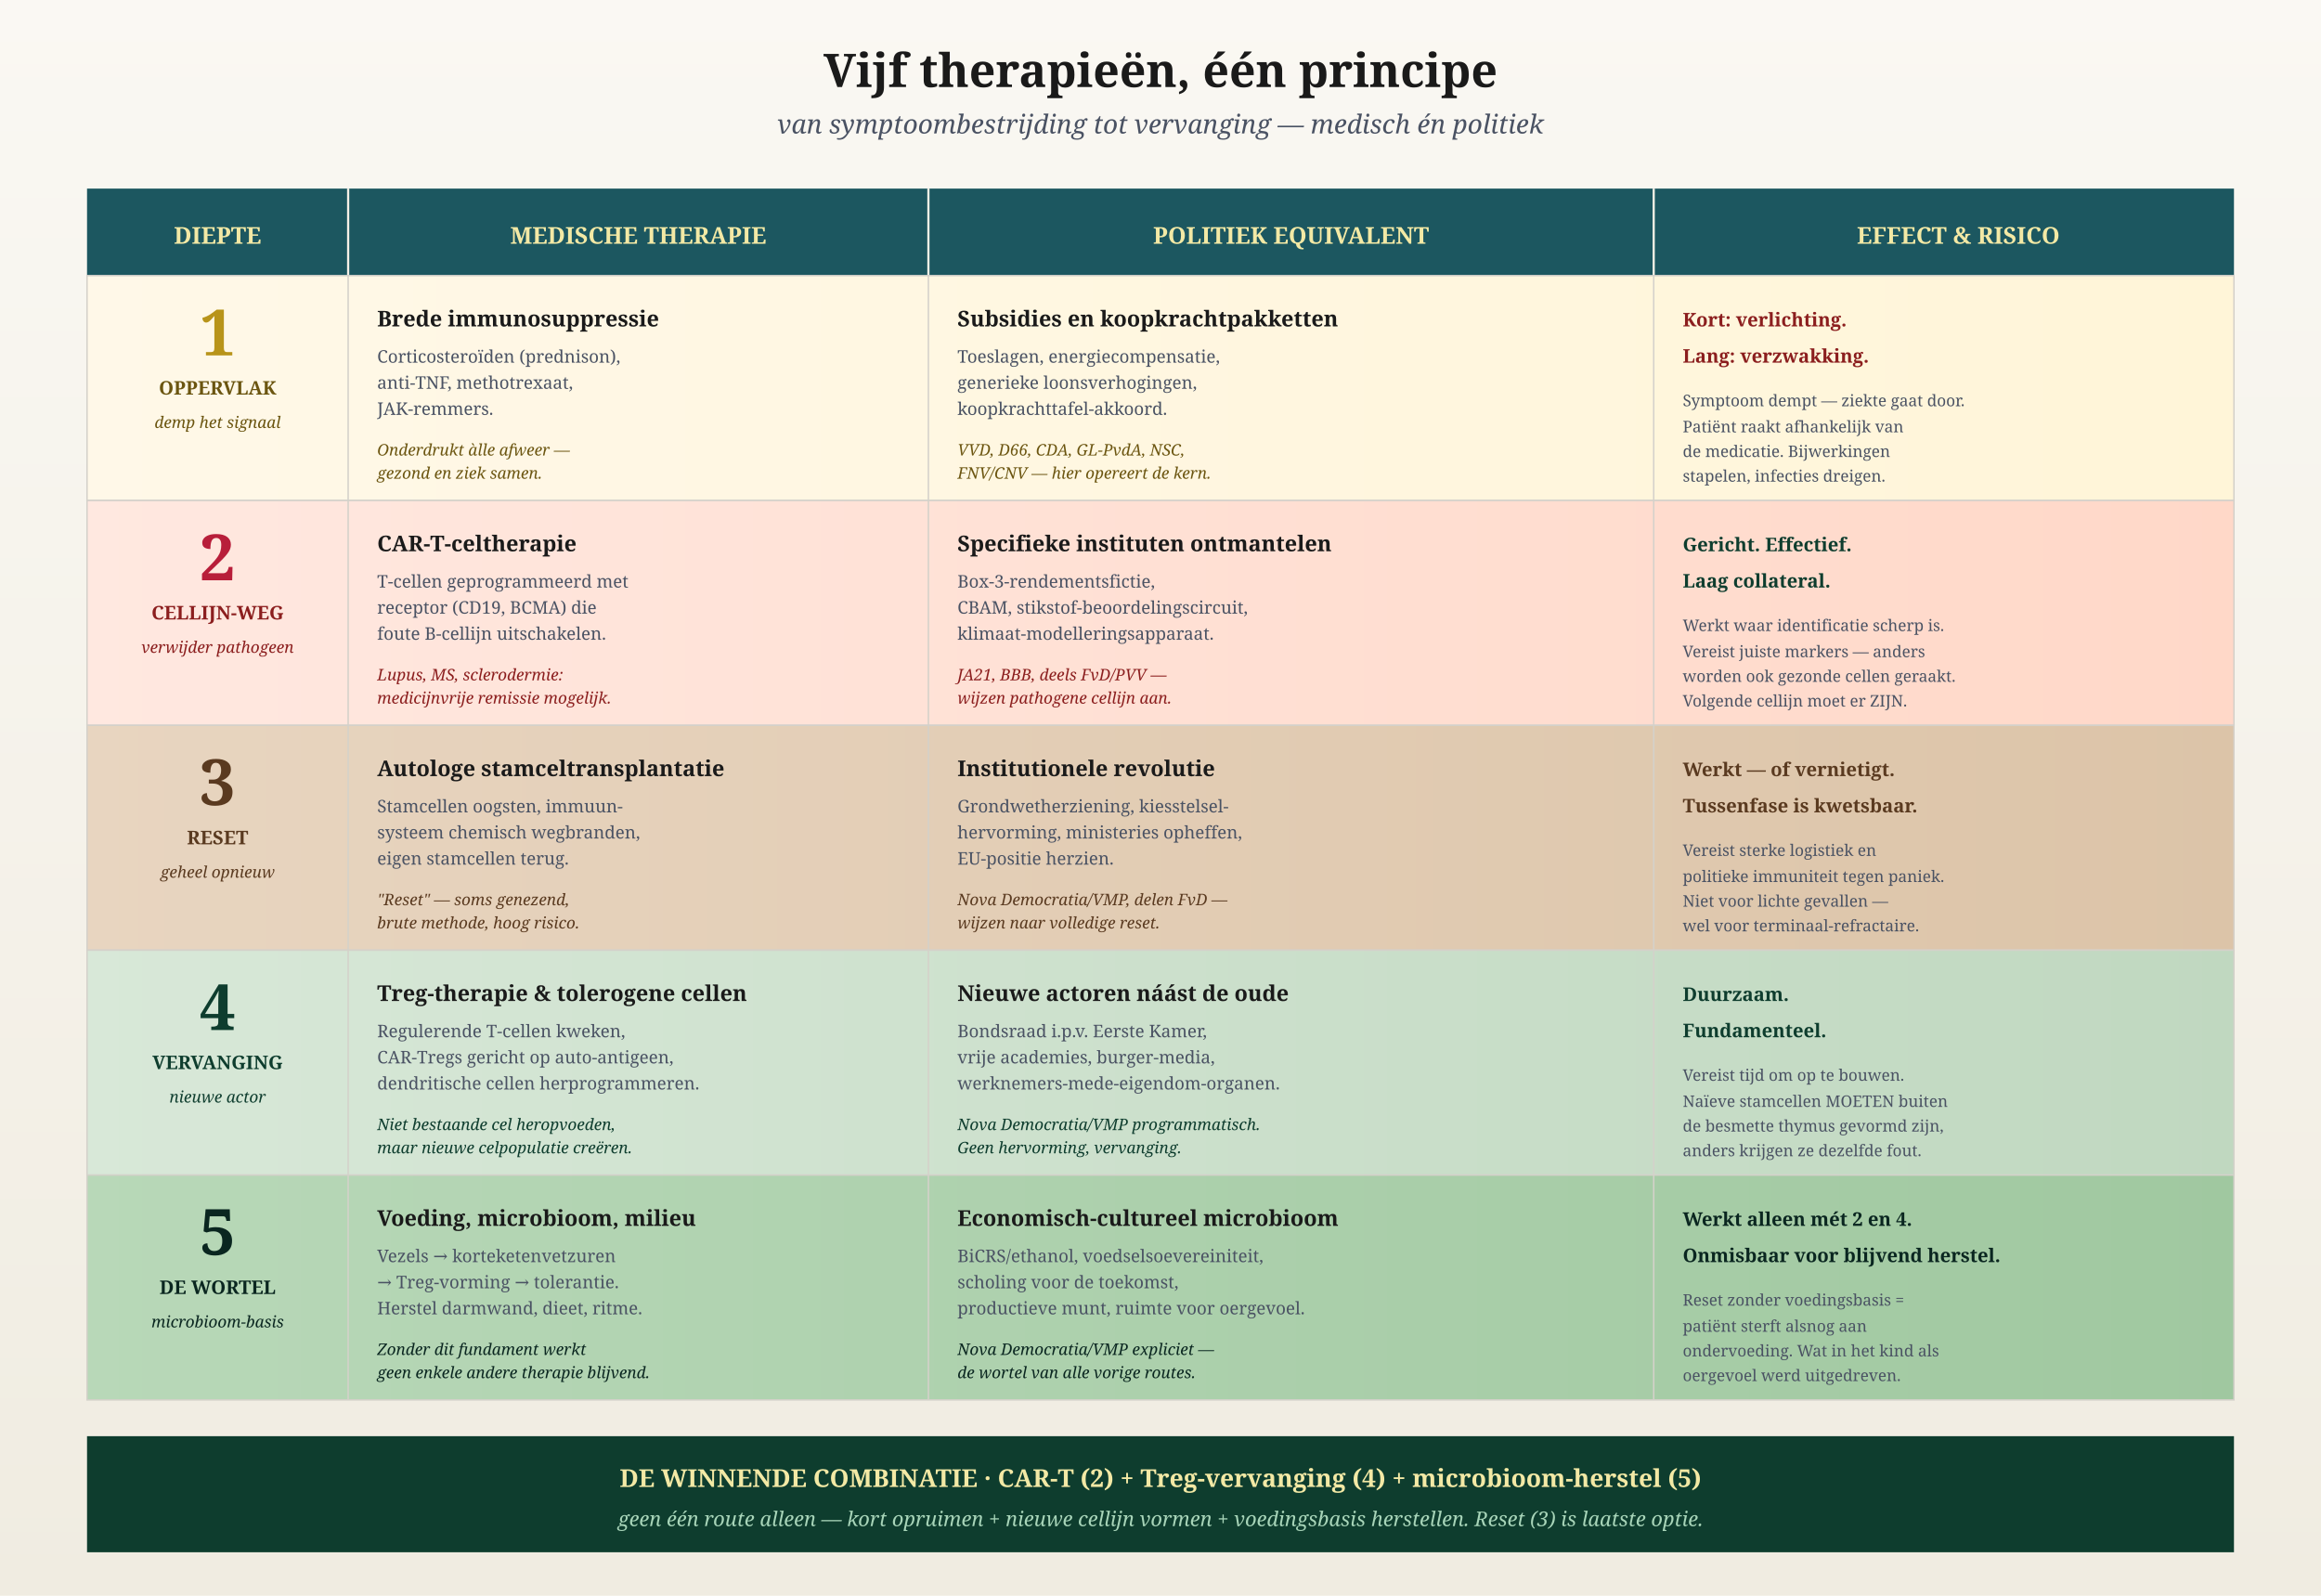
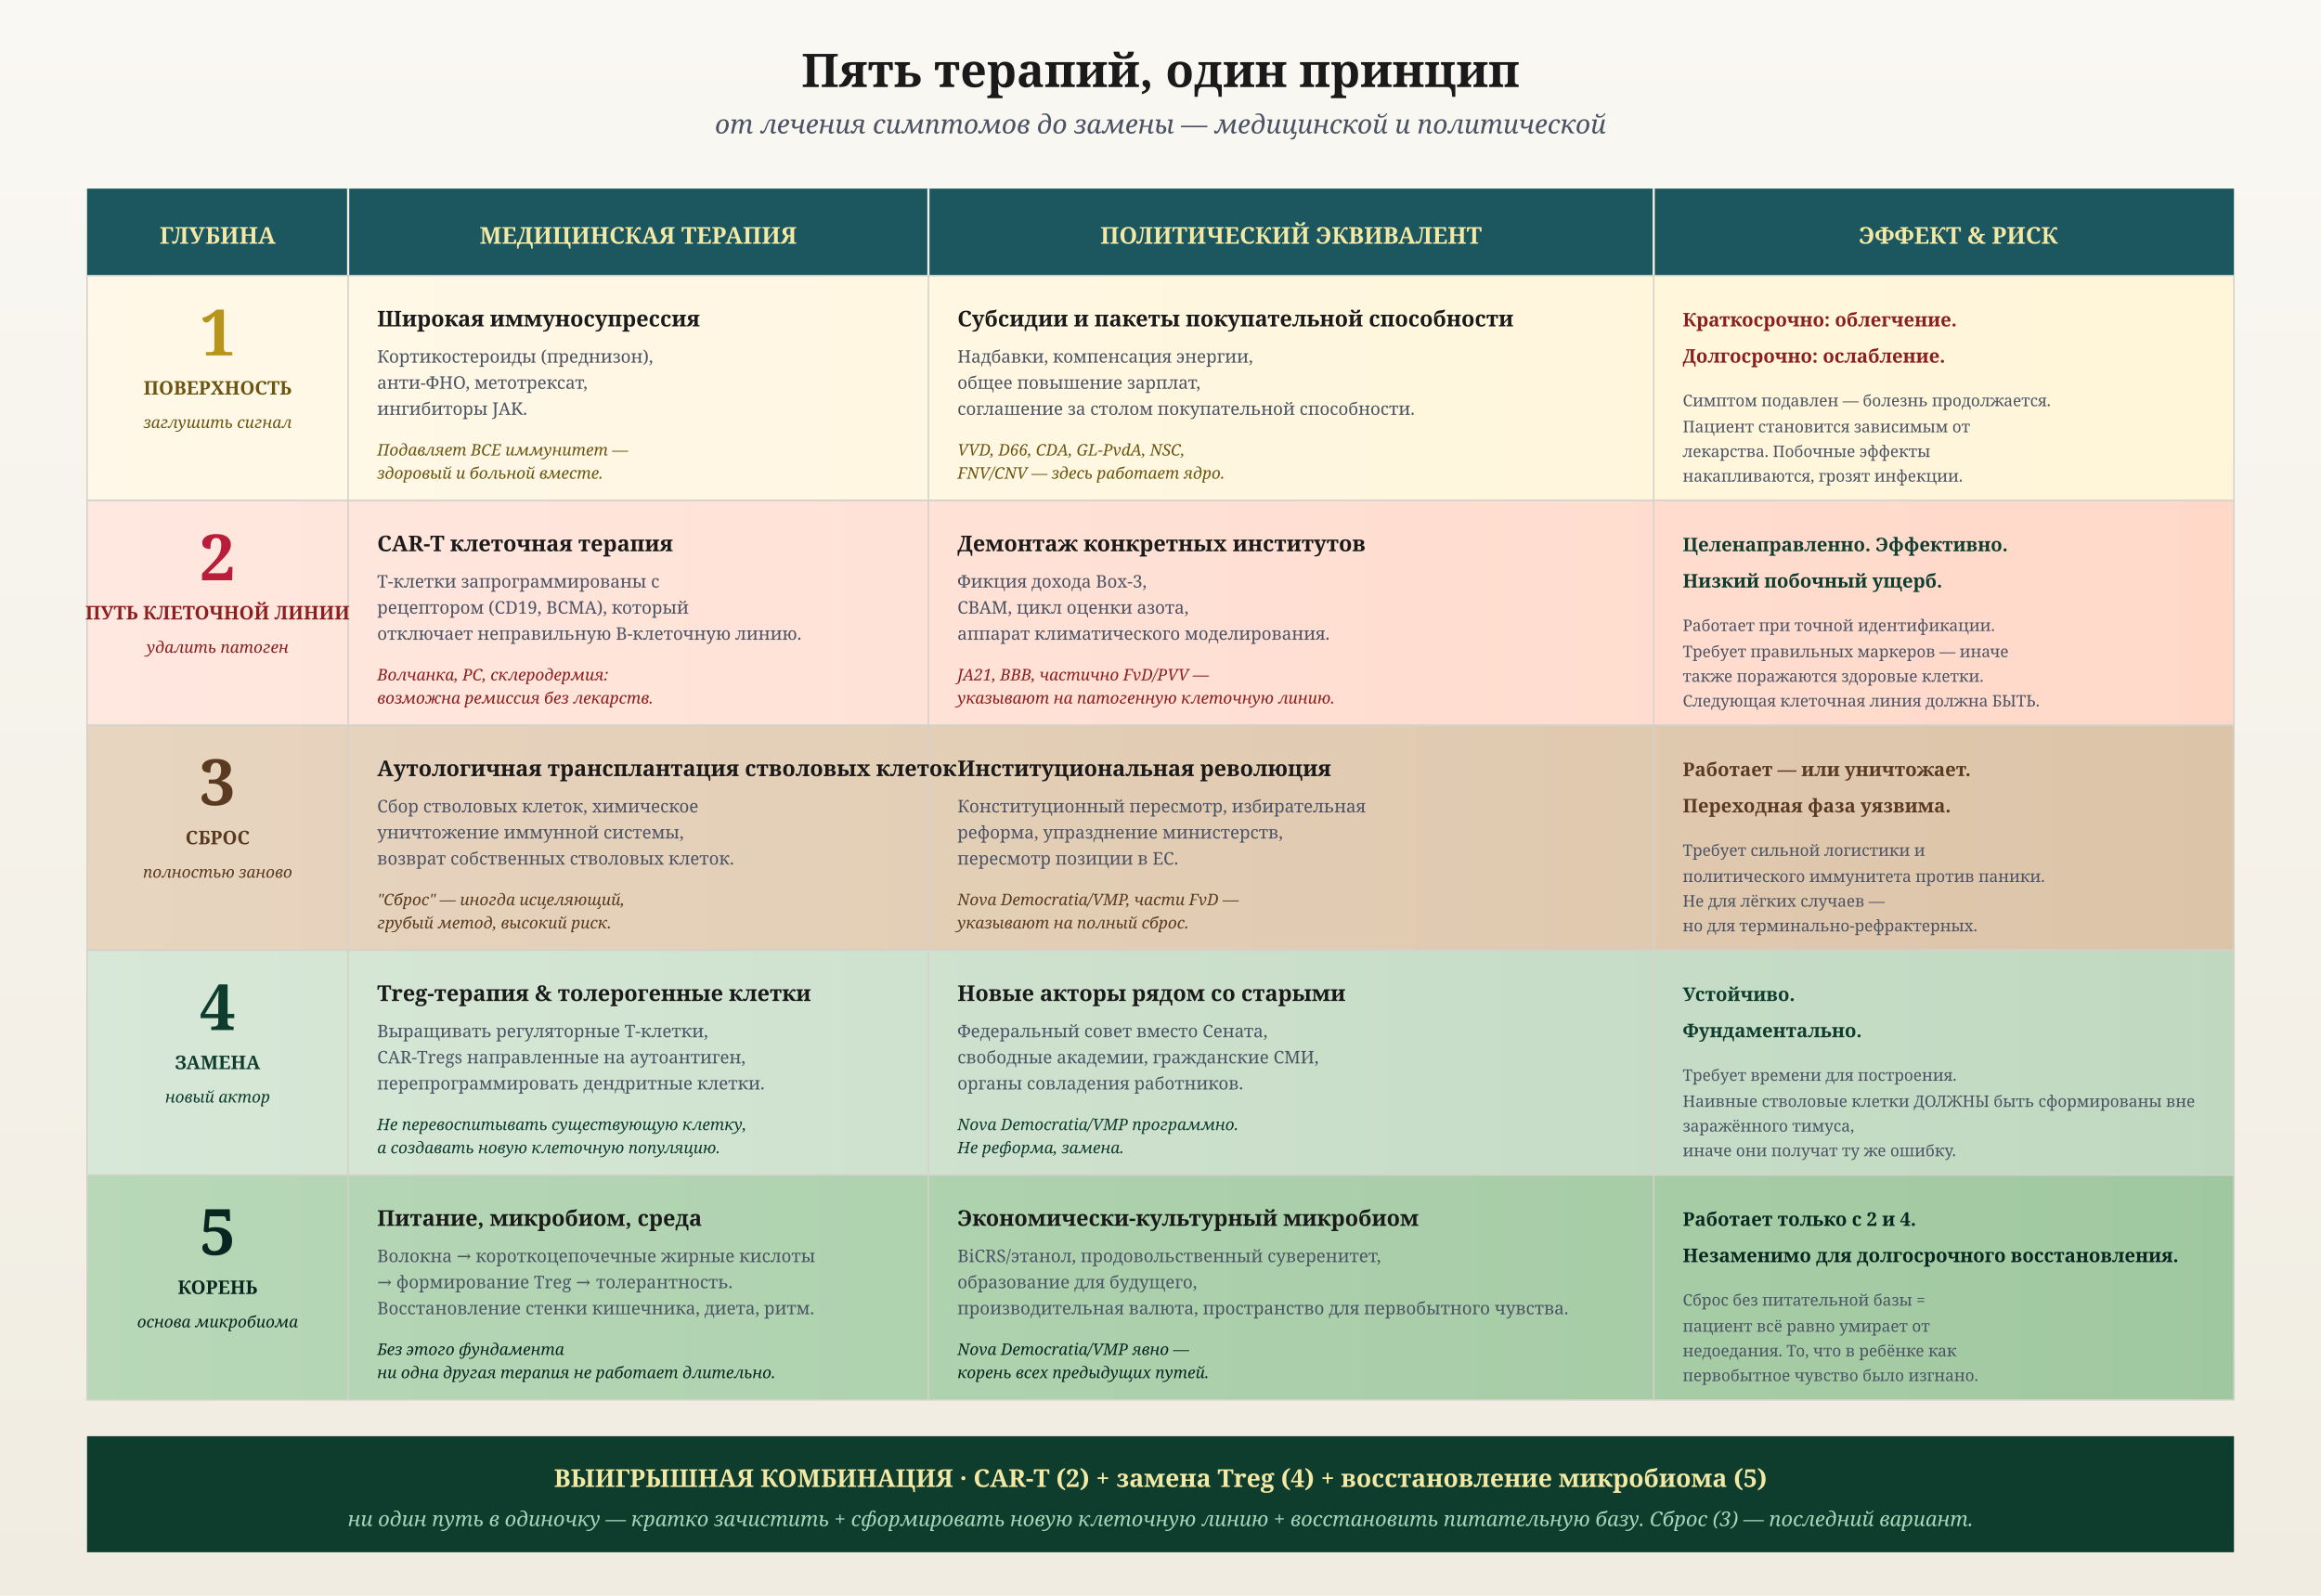
<svg xmlns="http://www.w3.org/2000/svg" viewBox="0 0 1600 1100" preserveAspectRatio="xMidYMid meet">
  <defs>
    <linearGradient id="bg2" x1="0" y1="0" x2="0" y2="1">
      <stop offset="0%" stop-color="#faf8f3" />
      <stop offset="100%" stop-color="#f0ece1" />
    </linearGradient>
    <linearGradient id="row1" x1="0" y1="0" x2="1" y2="0">
      <stop offset="0%" stop-color="#fff8e8" />
      <stop offset="100%" stop-color="#fff5d8" />
    </linearGradient>
    <linearGradient id="row2" x1="0" y1="0" x2="1" y2="0">
      <stop offset="0%" stop-color="#ffe8e0" />
      <stop offset="100%" stop-color="#ffd8c8" />
    </linearGradient>
    <linearGradient id="row3" x1="0" y1="0" x2="1" y2="0">
      <stop offset="0%" stop-color="#e8d5c0" />
      <stop offset="100%" stop-color="#dcc4a8" />
    </linearGradient>
    <linearGradient id="row4" x1="0" y1="0" x2="1" y2="0">
      <stop offset="0%" stop-color="#d8e8d8" />
      <stop offset="100%" stop-color="#c0d8c0" />
    </linearGradient>
    <linearGradient id="row5" x1="0" y1="0" x2="1" y2="0">
      <stop offset="0%" stop-color="#b8d8b8" />
      <stop offset="100%" stop-color="#a0c8a0" />
    </linearGradient>
  </defs>
  <rect width="1600" height="1100" fill="url(#bg2)" />
-   <text x="800" y="60" text-anchor="middle" font-family="Georgia, serif" font-size="32" font-weight="700" fill="#1a1a1a">Vijf therapieën, één principe</text>
-   <text x="800" y="92" text-anchor="middle" font-family="Georgia, serif" font-size="18" font-style="italic" fill="#4a5263">van symptoombestrijding tot vervanging — medisch én politiek</text>
+   <text x="800" y="60" text-anchor="middle" font-family="Georgia, serif" font-size="32" font-weight="700" fill="#1a1a1a">Пять терапий, один принцип</text>
+   <text x="800" y="92" text-anchor="middle" font-family="Georgia, serif" font-size="18" font-style="italic" fill="#4a5263">от лечения симптомов до замены — медицинской и политической</text>
  <g transform="translate(60,130)">
    <rect width="1480" height="60" fill="#1c5760" />
    <line x1="180" y1="0" x2="180" y2="60" stroke="#f5f0e6" stroke-width="1.5" />
    <line x1="580" y1="0" x2="580" y2="60" stroke="#f5f0e6" stroke-width="1.5" />
    <line x1="1080" y1="0" x2="1080" y2="60" stroke="#f5f0e6" stroke-width="1.5" />
-     <text x="90" y="38" text-anchor="middle" font-family="Georgia, serif" font-size="16" font-weight="700" fill="#f3e9a5">DIEPTE</text>
-     <text x="380" y="38" text-anchor="middle" font-family="Georgia, serif" font-size="16" font-weight="700" fill="#f3e9a5">MEDISCHE THERAPIE</text>
-     <text x="830" y="38" text-anchor="middle" font-family="Georgia, serif" font-size="16" font-weight="700" fill="#f3e9a5">POLITIEK EQUIVALENT</text>
-     <text x="1290" y="38" text-anchor="middle" font-family="Georgia, serif" font-size="16" font-weight="700" fill="#f3e9a5">EFFECT &amp; RISICO</text>
+     <text x="90" y="38" text-anchor="middle" font-family="Georgia, serif" font-size="16" font-weight="700" fill="#f3e9a5">ГЛУБИНА</text>
+     <text x="380" y="38" text-anchor="middle" font-family="Georgia, serif" font-size="16" font-weight="700" fill="#f3e9a5">МЕДИЦИНСКАЯ ТЕРАПИЯ</text>
+     <text x="830" y="38" text-anchor="middle" font-family="Georgia, serif" font-size="16" font-weight="700" fill="#f3e9a5">ПОЛИТИЧЕСКИЙ ЭКВИВАЛЕНТ</text>
+     <text x="1290" y="38" text-anchor="middle" font-family="Georgia, serif" font-size="16" font-weight="700" fill="#f3e9a5">ЭФФЕКТ &amp; РИСК</text>
  </g>
  <g transform="translate(60,190)">
    <rect width="1480" height="155" fill="url(#row1)" stroke="#d4d1ca" stroke-width="1" />
    <line x1="180" y1="0" x2="180" y2="155" stroke="#d4d1ca" />
    <line x1="580" y1="0" x2="580" y2="155" stroke="#d4d1ca" />
    <line x1="1080" y1="0" x2="1080" y2="155" stroke="#d4d1ca" />
    <text x="90" y="55" text-anchor="middle" font-family="Georgia, serif" font-size="44" font-weight="700" fill="#b8941a">1</text>
-     <text x="90" y="82" text-anchor="middle" font-family="Georgia, serif" font-size="13" font-weight="700" fill="#6b5510">OPPERVLAK</text>
-     <text x="90" y="105" text-anchor="middle" font-family="Georgia, serif" font-size="11" font-style="italic" fill="#6b5510">demp het signaal</text>
-     <text x="200" y="35" font-family="Georgia, serif" font-size="15" font-weight="700" fill="#1a1a1a">Brede immunosuppressie</text>
-     <text x="200" y="60" font-family="Georgia, serif" font-size="12" fill="#4a5263">Corticosteroïden (prednison),</text>
-     <text x="200" y="78" font-family="Georgia, serif" font-size="12" fill="#4a5263">anti-TNF, methotrexaat,</text>
-     <text x="200" y="96" font-family="Georgia, serif" font-size="12" fill="#4a5263">JAK-remmers.</text>
-     <text x="200" y="124" font-family="Georgia, serif" font-size="11" font-style="italic" fill="#6b5510">Onderdrukt àlle afweer —</text>
-     <text x="200" y="140" font-family="Georgia, serif" font-size="11" font-style="italic" fill="#6b5510">gezond en ziek samen.</text>
-     <text x="600" y="35" font-family="Georgia, serif" font-size="15" font-weight="700" fill="#1a1a1a">Subsidies en koopkrachtpakketten</text>
-     <text x="600" y="60" font-family="Georgia, serif" font-size="12" fill="#4a5263">Toeslagen, energiecompensatie,</text>
-     <text x="600" y="78" font-family="Georgia, serif" font-size="12" fill="#4a5263">generieke loonsverhogingen,</text>
-     <text x="600" y="96" font-family="Georgia, serif" font-size="12" fill="#4a5263">koopkrachttafel-akkoord.</text>
+     <text x="90" y="82" text-anchor="middle" font-family="Georgia, serif" font-size="13" font-weight="700" fill="#6b5510">ПОВЕРХНОСТЬ</text>
+     <text x="90" y="105" text-anchor="middle" font-family="Georgia, serif" font-size="11" font-style="italic" fill="#6b5510">заглушить сигнал</text>
+     <text x="200" y="35" font-family="Georgia, serif" font-size="15" font-weight="700" fill="#1a1a1a">Широкая иммуносупрессия</text>
+     <text x="200" y="60" font-family="Georgia, serif" font-size="12" fill="#4a5263">Кортикостероиды (преднизон),</text>
+     <text x="200" y="78" font-family="Georgia, serif" font-size="12" fill="#4a5263">анти-ФНО, метотрексат,</text>
+     <text x="200" y="96" font-family="Georgia, serif" font-size="12" fill="#4a5263">ингибиторы JAK.</text>
+     <text x="200" y="124" font-family="Georgia, serif" font-size="11" font-style="italic" fill="#6b5510">Подавляет ВСЕ иммунитет —</text>
+     <text x="200" y="140" font-family="Georgia, serif" font-size="11" font-style="italic" fill="#6b5510">здоровый и больной вместе.</text>
+     <text x="600" y="35" font-family="Georgia, serif" font-size="15" font-weight="700" fill="#1a1a1a">Субсидии и пакеты покупательной способности</text>
+     <text x="600" y="60" font-family="Georgia, serif" font-size="12" fill="#4a5263">Надбавки, компенсация энергии,</text>
+     <text x="600" y="78" font-family="Georgia, serif" font-size="12" fill="#4a5263">общее повышение зарплат,</text>
+     <text x="600" y="96" font-family="Georgia, serif" font-size="12" fill="#4a5263">соглашение за столом покупательной способности.</text>
    <text x="600" y="124" font-family="Georgia, serif" font-size="11" font-style="italic" fill="#6b5510">VVD, D66, CDA, GL-PvdA, NSC,</text>
-     <text x="600" y="140" font-family="Georgia, serif" font-size="11" font-style="italic" fill="#6b5510">FNV/CNV — hier opereert de kern.</text>
-     <text x="1100" y="35" font-family="Georgia, serif" font-size="13" font-weight="700" fill="#8b1e1e">Kort: verlichting.</text>
-     <text x="1100" y="60" font-family="Georgia, serif" font-size="13" font-weight="700" fill="#8b1e1e">Lang: verzwakking.</text>
-     <text x="1100" y="90" font-family="Georgia, serif" font-size="11" fill="#4a5263">Symptoom dempt — ziekte gaat door.</text>
-     <text x="1100" y="108" font-family="Georgia, serif" font-size="11" fill="#4a5263">Patiënt raakt afhankelijk van</text>
-     <text x="1100" y="125" font-family="Georgia, serif" font-size="11" fill="#4a5263">de medicatie. Bijwerkingen</text>
-     <text x="1100" y="142" font-family="Georgia, serif" font-size="11" fill="#4a5263">stapelen, infecties dreigen.</text>
+     <text x="600" y="140" font-family="Georgia, serif" font-size="11" font-style="italic" fill="#6b5510">FNV/CNV — здесь работает ядро.</text>
+     <text x="1100" y="35" font-family="Georgia, serif" font-size="13" font-weight="700" fill="#8b1e1e">Краткосрочно: облегчение.</text>
+     <text x="1100" y="60" font-family="Georgia, serif" font-size="13" font-weight="700" fill="#8b1e1e">Долгосрочно: ослабление.</text>
+     <text x="1100" y="90" font-family="Georgia, serif" font-size="11" fill="#4a5263">Симптом подавлен — болезнь продолжается.</text>
+     <text x="1100" y="108" font-family="Georgia, serif" font-size="11" fill="#4a5263">Пациент становится зависимым от</text>
+     <text x="1100" y="125" font-family="Georgia, serif" font-size="11" fill="#4a5263">лекарства. Побочные эффекты</text>
+     <text x="1100" y="142" font-family="Georgia, serif" font-size="11" fill="#4a5263">накапливаются, грозят инфекции.</text>
  </g>
  <g transform="translate(60,345)">
    <rect width="1480" height="155" fill="url(#row2)" stroke="#d4d1ca" stroke-width="1" />
    <line x1="180" y1="0" x2="180" y2="155" stroke="#d4d1ca" />
    <line x1="580" y1="0" x2="580" y2="155" stroke="#d4d1ca" />
    <line x1="1080" y1="0" x2="1080" y2="155" stroke="#d4d1ca" />
    <text x="90" y="55" text-anchor="middle" font-family="Georgia, serif" font-size="44" font-weight="700" fill="#b81e3a">2</text>
-     <text x="90" y="82" text-anchor="middle" font-family="Georgia, serif" font-size="13" font-weight="700" fill="#8b1e1e">CELLIJN-WEG</text>
-     <text x="90" y="105" text-anchor="middle" font-family="Georgia, serif" font-size="11" font-style="italic" fill="#8b1e1e">verwijder pathogeen</text>
-     <text x="200" y="35" font-family="Georgia, serif" font-size="15" font-weight="700" fill="#1a1a1a">CAR-T-celtherapie</text>
-     <text x="200" y="60" font-family="Georgia, serif" font-size="12" fill="#4a5263">T-cellen geprogrammeerd met</text>
-     <text x="200" y="78" font-family="Georgia, serif" font-size="12" fill="#4a5263">receptor (CD19, BCMA) die</text>
-     <text x="200" y="96" font-family="Georgia, serif" font-size="12" fill="#4a5263">foute B-cellijn uitschakelen.</text>
-     <text x="200" y="124" font-family="Georgia, serif" font-size="11" font-style="italic" fill="#8b1e1e">Lupus, MS, sclerodermie:</text>
-     <text x="200" y="140" font-family="Georgia, serif" font-size="11" font-style="italic" fill="#8b1e1e">medicijnvrije remissie mogelijk.</text>
-     <text x="600" y="35" font-family="Georgia, serif" font-size="15" font-weight="700" fill="#1a1a1a">Specifieke instituten ontmantelen</text>
-     <text x="600" y="60" font-family="Georgia, serif" font-size="12" fill="#4a5263">Box-3-rendementsfictie,</text>
-     <text x="600" y="78" font-family="Georgia, serif" font-size="12" fill="#4a5263">CBAM, stikstof-beoordelingscircuit,</text>
-     <text x="600" y="96" font-family="Georgia, serif" font-size="12" fill="#4a5263">klimaat-modelleringsapparaat.</text>
-     <text x="600" y="124" font-family="Georgia, serif" font-size="11" font-style="italic" fill="#8b1e1e">JA21, BBB, deels FvD/PVV —</text>
-     <text x="600" y="140" font-family="Georgia, serif" font-size="11" font-style="italic" fill="#8b1e1e">wijzen pathogene cellijn aan.</text>
-     <text x="1100" y="35" font-family="Georgia, serif" font-size="13" font-weight="700" fill="#0e3d2e">Gericht. Effectief.</text>
-     <text x="1100" y="60" font-family="Georgia, serif" font-size="13" font-weight="700" fill="#0e3d2e">Laag collateral.</text>
-     <text x="1100" y="90" font-family="Georgia, serif" font-size="11" fill="#4a5263">Werkt waar identificatie scherp is.</text>
-     <text x="1100" y="108" font-family="Georgia, serif" font-size="11" fill="#4a5263">Vereist juiste markers — anders</text>
-     <text x="1100" y="125" font-family="Georgia, serif" font-size="11" fill="#4a5263">worden ook gezonde cellen geraakt.</text>
-     <text x="1100" y="142" font-family="Georgia, serif" font-size="11" fill="#4a5263">Volgende cellijn moet er ZIJN.</text>
+     <text x="90" y="82" text-anchor="middle" font-family="Georgia, serif" font-size="13" font-weight="700" fill="#8b1e1e">ПУТЬ КЛЕТОЧНОЙ ЛИНИИ</text>
+     <text x="90" y="105" text-anchor="middle" font-family="Georgia, serif" font-size="11" font-style="italic" fill="#8b1e1e">удалить патоген</text>
+     <text x="200" y="35" font-family="Georgia, serif" font-size="15" font-weight="700" fill="#1a1a1a">CAR-T клеточная терапия</text>
+     <text x="200" y="60" font-family="Georgia, serif" font-size="12" fill="#4a5263">Т-клетки запрограммированы с</text>
+     <text x="200" y="78" font-family="Georgia, serif" font-size="12" fill="#4a5263">рецептором (CD19, BCMA), который</text>
+     <text x="200" y="96" font-family="Georgia, serif" font-size="12" fill="#4a5263">отключает неправильную B-клеточную линию.</text>
+     <text x="200" y="124" font-family="Georgia, serif" font-size="11" font-style="italic" fill="#8b1e1e">Волчанка, РС, склеродермия:</text>
+     <text x="200" y="140" font-family="Georgia, serif" font-size="11" font-style="italic" fill="#8b1e1e">возможна ремиссия без лекарств.</text>
+     <text x="600" y="35" font-family="Georgia, serif" font-size="15" font-weight="700" fill="#1a1a1a">Демонтаж конкретных институтов</text>
+     <text x="600" y="60" font-family="Georgia, serif" font-size="12" fill="#4a5263">Фикция дохода Box-3,</text>
+     <text x="600" y="78" font-family="Georgia, serif" font-size="12" fill="#4a5263">CBAM, цикл оценки азота,</text>
+     <text x="600" y="96" font-family="Georgia, serif" font-size="12" fill="#4a5263">аппарат климатического моделирования.</text>
+     <text x="600" y="124" font-family="Georgia, serif" font-size="11" font-style="italic" fill="#8b1e1e">JA21, BBB, частично FvD/PVV —</text>
+     <text x="600" y="140" font-family="Georgia, serif" font-size="11" font-style="italic" fill="#8b1e1e">указывают на патогенную клеточную линию.</text>
+     <text x="1100" y="35" font-family="Georgia, serif" font-size="13" font-weight="700" fill="#0e3d2e">Целенаправленно. Эффективно.</text>
+     <text x="1100" y="60" font-family="Georgia, serif" font-size="13" font-weight="700" fill="#0e3d2e">Низкий побочный ущерб.</text>
+     <text x="1100" y="90" font-family="Georgia, serif" font-size="11" fill="#4a5263">Работает при точной идентификации.</text>
+     <text x="1100" y="108" font-family="Georgia, serif" font-size="11" fill="#4a5263">Требует правильных маркеров — иначе</text>
+     <text x="1100" y="125" font-family="Georgia, serif" font-size="11" fill="#4a5263">также поражаются здоровые клетки.</text>
+     <text x="1100" y="142" font-family="Georgia, serif" font-size="11" fill="#4a5263">Следующая клеточная линия должна БЫТЬ.</text>
  </g>
  <g transform="translate(60,500)">
    <rect width="1480" height="155" fill="url(#row3)" stroke="#d4d1ca" stroke-width="1" />
    <line x1="180" y1="0" x2="180" y2="155" stroke="#d4d1ca" />
    <line x1="580" y1="0" x2="580" y2="155" stroke="#d4d1ca" />
    <line x1="1080" y1="0" x2="1080" y2="155" stroke="#d4d1ca" />
    <text x="90" y="55" text-anchor="middle" font-family="Georgia, serif" font-size="44" font-weight="700" fill="#5a3a20">3</text>
-     <text x="90" y="82" text-anchor="middle" font-family="Georgia, serif" font-size="13" font-weight="700" fill="#5a3a20">RESET</text>
-     <text x="90" y="105" text-anchor="middle" font-family="Georgia, serif" font-size="11" font-style="italic" fill="#5a3a20">geheel opnieuw</text>
-     <text x="200" y="35" font-family="Georgia, serif" font-size="15" font-weight="700" fill="#1a1a1a">Autologe stamceltransplantatie</text>
-     <text x="200" y="60" font-family="Georgia, serif" font-size="12" fill="#4a5263">Stamcellen oogsten, immuun-</text>
-     <text x="200" y="78" font-family="Georgia, serif" font-size="12" fill="#4a5263">systeem chemisch wegbranden,</text>
-     <text x="200" y="96" font-family="Georgia, serif" font-size="12" fill="#4a5263">eigen stamcellen terug.</text>
-     <text x="200" y="124" font-family="Georgia, serif" font-size="11" font-style="italic" fill="#5a3a20">"Reset" — soms genezend,</text>
-     <text x="200" y="140" font-family="Georgia, serif" font-size="11" font-style="italic" fill="#5a3a20">brute methode, hoog risico.</text>
-     <text x="600" y="35" font-family="Georgia, serif" font-size="15" font-weight="700" fill="#1a1a1a">Institutionele revolutie</text>
-     <text x="600" y="60" font-family="Georgia, serif" font-size="12" fill="#4a5263">Grondwetherziening, kiesstelsel-</text>
-     <text x="600" y="78" font-family="Georgia, serif" font-size="12" fill="#4a5263">hervorming, ministeries opheffen,</text>
-     <text x="600" y="96" font-family="Georgia, serif" font-size="12" fill="#4a5263">EU-positie herzien.</text>
-     <text x="600" y="124" font-family="Georgia, serif" font-size="11" font-style="italic" fill="#5a3a20">Nova Democratia/VMP, delen FvD —</text>
-     <text x="600" y="140" font-family="Georgia, serif" font-size="11" font-style="italic" fill="#5a3a20">wijzen naar volledige reset.</text>
-     <text x="1100" y="35" font-family="Georgia, serif" font-size="13" font-weight="700" fill="#5a3a20">Werkt — of vernietigt.</text>
-     <text x="1100" y="60" font-family="Georgia, serif" font-size="13" font-weight="700" fill="#5a3a20">Tussenfase is kwetsbaar.</text>
-     <text x="1100" y="90" font-family="Georgia, serif" font-size="11" fill="#4a5263">Vereist sterke logistiek en</text>
-     <text x="1100" y="108" font-family="Georgia, serif" font-size="11" fill="#4a5263">politieke immuniteit tegen paniek.</text>
-     <text x="1100" y="125" font-family="Georgia, serif" font-size="11" fill="#4a5263">Niet voor lichte gevallen —</text>
-     <text x="1100" y="142" font-family="Georgia, serif" font-size="11" fill="#4a5263">wel voor terminaal-refractaire.</text>
+     <text x="90" y="82" text-anchor="middle" font-family="Georgia, serif" font-size="13" font-weight="700" fill="#5a3a20">СБРОС</text>
+     <text x="90" y="105" text-anchor="middle" font-family="Georgia, serif" font-size="11" font-style="italic" fill="#5a3a20">полностью заново</text>
+     <text x="200" y="35" font-family="Georgia, serif" font-size="15" font-weight="700" fill="#1a1a1a">Аутологичная трансплантация стволовых клеток</text>
+     <text x="200" y="60" font-family="Georgia, serif" font-size="12" fill="#4a5263">Сбор стволовых клеток, химическое</text>
+     <text x="200" y="78" font-family="Georgia, serif" font-size="12" fill="#4a5263">уничтожение иммунной системы,</text>
+     <text x="200" y="96" font-family="Georgia, serif" font-size="12" fill="#4a5263">возврат собственных стволовых клеток.</text>
+     <text x="200" y="124" font-family="Georgia, serif" font-size="11" font-style="italic" fill="#5a3a20">"Сброс" — иногда исцеляющий,</text>
+     <text x="200" y="140" font-family="Georgia, serif" font-size="11" font-style="italic" fill="#5a3a20">грубый метод, высокий риск.</text>
+     <text x="600" y="35" font-family="Georgia, serif" font-size="15" font-weight="700" fill="#1a1a1a">Институциональная революция</text>
+     <text x="600" y="60" font-family="Georgia, serif" font-size="12" fill="#4a5263">Конституционный пересмотр, избирательная</text>
+     <text x="600" y="78" font-family="Georgia, serif" font-size="12" fill="#4a5263">реформа, упразднение министерств,</text>
+     <text x="600" y="96" font-family="Georgia, serif" font-size="12" fill="#4a5263">пересмотр позиции в ЕС.</text>
+     <text x="600" y="124" font-family="Georgia, serif" font-size="11" font-style="italic" fill="#5a3a20">Nova Democratia/VMP, части FvD —</text>
+     <text x="600" y="140" font-family="Georgia, serif" font-size="11" font-style="italic" fill="#5a3a20">указывают на полный сброс.</text>
+     <text x="1100" y="35" font-family="Georgia, serif" font-size="13" font-weight="700" fill="#5a3a20">Работает — или уничтожает.</text>
+     <text x="1100" y="60" font-family="Georgia, serif" font-size="13" font-weight="700" fill="#5a3a20">Переходная фаза уязвима.</text>
+     <text x="1100" y="90" font-family="Georgia, serif" font-size="11" fill="#4a5263">Требует сильной логистики и</text>
+     <text x="1100" y="108" font-family="Georgia, serif" font-size="11" fill="#4a5263">политического иммунитета против паники.</text>
+     <text x="1100" y="125" font-family="Georgia, serif" font-size="11" fill="#4a5263">Не для лёгких случаев —</text>
+     <text x="1100" y="142" font-family="Georgia, serif" font-size="11" fill="#4a5263">но для терминально-рефрактерных.</text>
  </g>
  <g transform="translate(60,655)">
    <rect width="1480" height="155" fill="url(#row4)" stroke="#d4d1ca" stroke-width="1" />
    <line x1="180" y1="0" x2="180" y2="155" stroke="#d4d1ca" />
    <line x1="580" y1="0" x2="580" y2="155" stroke="#d4d1ca" />
    <line x1="1080" y1="0" x2="1080" y2="155" stroke="#d4d1ca" />
    <text x="90" y="55" text-anchor="middle" font-family="Georgia, serif" font-size="44" font-weight="700" fill="#0e3d2e">4</text>
-     <text x="90" y="82" text-anchor="middle" font-family="Georgia, serif" font-size="13" font-weight="700" fill="#0e3d2e">VERVANGING</text>
-     <text x="90" y="105" text-anchor="middle" font-family="Georgia, serif" font-size="11" font-style="italic" fill="#0e3d2e">nieuwe actor</text>
-     <text x="200" y="35" font-family="Georgia, serif" font-size="15" font-weight="700" fill="#1a1a1a">Treg-therapie &amp; tolerogene cellen</text>
-     <text x="200" y="60" font-family="Georgia, serif" font-size="12" fill="#4a5263">Regulerende T-cellen kweken,</text>
-     <text x="200" y="78" font-family="Georgia, serif" font-size="12" fill="#4a5263">CAR-Tregs gericht op auto-antigeen,</text>
-     <text x="200" y="96" font-family="Georgia, serif" font-size="12" fill="#4a5263">dendritische cellen herprogrammeren.</text>
-     <text x="200" y="124" font-family="Georgia, serif" font-size="11" font-style="italic" fill="#0e3d2e">Niet bestaande cel heropvoeden,</text>
-     <text x="200" y="140" font-family="Georgia, serif" font-size="11" font-style="italic" fill="#0e3d2e">maar nieuwe celpopulatie creëren.</text>
-     <text x="600" y="35" font-family="Georgia, serif" font-size="15" font-weight="700" fill="#1a1a1a">Nieuwe actoren náást de oude</text>
-     <text x="600" y="60" font-family="Georgia, serif" font-size="12" fill="#4a5263">Bondsraad i.p.v. Eerste Kamer,</text>
-     <text x="600" y="78" font-family="Georgia, serif" font-size="12" fill="#4a5263">vrije academies, burger-media,</text>
-     <text x="600" y="96" font-family="Georgia, serif" font-size="12" fill="#4a5263">werknemers-mede-eigendom-organen.</text>
-     <text x="600" y="124" font-family="Georgia, serif" font-size="11" font-style="italic" fill="#0e3d2e">Nova Democratia/VMP programmatisch.</text>
-     <text x="600" y="140" font-family="Georgia, serif" font-size="11" font-style="italic" fill="#0e3d2e">Geen hervorming, vervanging.</text>
-     <text x="1100" y="35" font-family="Georgia, serif" font-size="13" font-weight="700" fill="#0e3d2e">Duurzaam.</text>
-     <text x="1100" y="60" font-family="Georgia, serif" font-size="13" font-weight="700" fill="#0e3d2e">Fundamenteel.</text>
-     <text x="1100" y="90" font-family="Georgia, serif" font-size="11" fill="#4a5263">Vereist tijd om op te bouwen.</text>
-     <text x="1100" y="108" font-family="Georgia, serif" font-size="11" fill="#4a5263">Naïeve stamcellen MOETEN buiten</text>
-     <text x="1100" y="125" font-family="Georgia, serif" font-size="11" fill="#4a5263">de besmette thymus gevormd zijn,</text>
-     <text x="1100" y="142" font-family="Georgia, serif" font-size="11" fill="#4a5263">anders krijgen ze dezelfde fout.</text>
+     <text x="90" y="82" text-anchor="middle" font-family="Georgia, serif" font-size="13" font-weight="700" fill="#0e3d2e">ЗАМЕНА</text>
+     <text x="90" y="105" text-anchor="middle" font-family="Georgia, serif" font-size="11" font-style="italic" fill="#0e3d2e">новый актор</text>
+     <text x="200" y="35" font-family="Georgia, serif" font-size="15" font-weight="700" fill="#1a1a1a">Treg-терапия &amp; толерогенные клетки</text>
+     <text x="200" y="60" font-family="Georgia, serif" font-size="12" fill="#4a5263">Выращивать регуляторные Т-клетки,</text>
+     <text x="200" y="78" font-family="Georgia, serif" font-size="12" fill="#4a5263">CAR-Tregs направленные на аутоантиген,</text>
+     <text x="200" y="96" font-family="Georgia, serif" font-size="12" fill="#4a5263">перепрограммировать дендритные клетки.</text>
+     <text x="200" y="124" font-family="Georgia, serif" font-size="11" font-style="italic" fill="#0e3d2e">Не перевоспитывать существующую клетку,</text>
+     <text x="200" y="140" font-family="Georgia, serif" font-size="11" font-style="italic" fill="#0e3d2e">а создавать новую клеточную популяцию.</text>
+     <text x="600" y="35" font-family="Georgia, serif" font-size="15" font-weight="700" fill="#1a1a1a">Новые акторы рядом со старыми</text>
+     <text x="600" y="60" font-family="Georgia, serif" font-size="12" fill="#4a5263">Федеральный совет вместо Сената,</text>
+     <text x="600" y="78" font-family="Georgia, serif" font-size="12" fill="#4a5263">свободные академии, гражданские СМИ,</text>
+     <text x="600" y="96" font-family="Georgia, serif" font-size="12" fill="#4a5263">органы совладения работников.</text>
+     <text x="600" y="124" font-family="Georgia, serif" font-size="11" font-style="italic" fill="#0e3d2e">Nova Democratia/VMP программно.</text>
+     <text x="600" y="140" font-family="Georgia, serif" font-size="11" font-style="italic" fill="#0e3d2e">Не реформа, замена.</text>
+     <text x="1100" y="35" font-family="Georgia, serif" font-size="13" font-weight="700" fill="#0e3d2e">Устойчиво.</text>
+     <text x="1100" y="60" font-family="Georgia, serif" font-size="13" font-weight="700" fill="#0e3d2e">Фундаментально.</text>
+     <text x="1100" y="90" font-family="Georgia, serif" font-size="11" fill="#4a5263">Требует времени для построения.</text>
+     <text x="1100" y="108" font-family="Georgia, serif" font-size="11" fill="#4a5263">Наивные стволовые клетки ДОЛЖНЫ быть сформированы вне</text>
+     <text x="1100" y="125" font-family="Georgia, serif" font-size="11" fill="#4a5263">заражённого тимуса,</text>
+     <text x="1100" y="142" font-family="Georgia, serif" font-size="11" fill="#4a5263">иначе они получат ту же ошибку.</text>
  </g>
  <g transform="translate(60,810)">
    <rect width="1480" height="155" fill="url(#row5)" stroke="#d4d1ca" stroke-width="1" />
    <line x1="180" y1="0" x2="180" y2="155" stroke="#d4d1ca" />
    <line x1="580" y1="0" x2="580" y2="155" stroke="#d4d1ca" />
    <line x1="1080" y1="0" x2="1080" y2="155" stroke="#d4d1ca" />
    <text x="90" y="55" text-anchor="middle" font-family="Georgia, serif" font-size="44" font-weight="700" fill="#0a2620">5</text>
-     <text x="90" y="82" text-anchor="middle" font-family="Georgia, serif" font-size="13" font-weight="700" fill="#0a2620">DE WORTEL</text>
-     <text x="90" y="105" text-anchor="middle" font-family="Georgia, serif" font-size="11" font-style="italic" fill="#0a2620">microbioom-basis</text>
-     <text x="200" y="35" font-family="Georgia, serif" font-size="15" font-weight="700" fill="#1a1a1a">Voeding, microbioom, milieu</text>
-     <text x="200" y="60" font-family="Georgia, serif" font-size="12" fill="#4a5263">Vezels → korteketenvetzuren</text>
-     <text x="200" y="78" font-family="Georgia, serif" font-size="12" fill="#4a5263">→ Treg-vorming → tolerantie.</text>
-     <text x="200" y="96" font-family="Georgia, serif" font-size="12" fill="#4a5263">Herstel darmwand, dieet, ritme.</text>
-     <text x="200" y="124" font-family="Georgia, serif" font-size="11" font-style="italic" fill="#0a2620">Zonder dit fundament werkt</text>
-     <text x="200" y="140" font-family="Georgia, serif" font-size="11" font-style="italic" fill="#0a2620">geen enkele andere therapie blijvend.</text>
-     <text x="600" y="35" font-family="Georgia, serif" font-size="15" font-weight="700" fill="#1a1a1a">Economisch-cultureel microbioom</text>
-     <text x="600" y="60" font-family="Georgia, serif" font-size="12" fill="#4a5263">BiCRS/ethanol, voedselsoevereiniteit,</text>
-     <text x="600" y="78" font-family="Georgia, serif" font-size="12" fill="#4a5263">scholing voor de toekomst,</text>
-     <text x="600" y="96" font-family="Georgia, serif" font-size="12" fill="#4a5263">productieve munt, ruimte voor oergevoel.</text>
-     <text x="600" y="124" font-family="Georgia, serif" font-size="11" font-style="italic" fill="#0a2620">Nova Democratia/VMP expliciet —</text>
-     <text x="600" y="140" font-family="Georgia, serif" font-size="11" font-style="italic" fill="#0a2620">de wortel van alle vorige routes.</text>
-     <text x="1100" y="35" font-family="Georgia, serif" font-size="13" font-weight="700" fill="#0a2620">Werkt alleen mét 2 en 4.</text>
-     <text x="1100" y="60" font-family="Georgia, serif" font-size="13" font-weight="700" fill="#0a2620">Onmisbaar voor blijvend herstel.</text>
-     <text x="1100" y="90" font-family="Georgia, serif" font-size="11" fill="#4a5263">Reset zonder voedingsbasis =</text>
-     <text x="1100" y="108" font-family="Georgia, serif" font-size="11" fill="#4a5263">patiënt sterft alsnog aan</text>
-     <text x="1100" y="125" font-family="Georgia, serif" font-size="11" fill="#4a5263">ondervoeding. Wat in het kind als</text>
-     <text x="1100" y="142" font-family="Georgia, serif" font-size="11" fill="#4a5263">oergevoel werd uitgedreven.</text>
+     <text x="90" y="82" text-anchor="middle" font-family="Georgia, serif" font-size="13" font-weight="700" fill="#0a2620">КОРЕНЬ</text>
+     <text x="90" y="105" text-anchor="middle" font-family="Georgia, serif" font-size="11" font-style="italic" fill="#0a2620">основа микробиома</text>
+     <text x="200" y="35" font-family="Georgia, serif" font-size="15" font-weight="700" fill="#1a1a1a">Питание, микробиом, среда</text>
+     <text x="200" y="60" font-family="Georgia, serif" font-size="12" fill="#4a5263">Волокна → короткоцепочечные жирные кислоты</text>
+     <text x="200" y="78" font-family="Georgia, serif" font-size="12" fill="#4a5263">→ формирование Treg → толерантность.</text>
+     <text x="200" y="96" font-family="Georgia, serif" font-size="12" fill="#4a5263">Восстановление стенки кишечника, диета, ритм.</text>
+     <text x="200" y="124" font-family="Georgia, serif" font-size="11" font-style="italic" fill="#0a2620">Без этого фундамента</text>
+     <text x="200" y="140" font-family="Georgia, serif" font-size="11" font-style="italic" fill="#0a2620">ни одна другая терапия не работает длительно.</text>
+     <text x="600" y="35" font-family="Georgia, serif" font-size="15" font-weight="700" fill="#1a1a1a">Экономически-культурный микробиом</text>
+     <text x="600" y="60" font-family="Georgia, serif" font-size="12" fill="#4a5263">BiCRS/этанол, продовольственный суверенитет,</text>
+     <text x="600" y="78" font-family="Georgia, serif" font-size="12" fill="#4a5263">образование для будущего,</text>
+     <text x="600" y="96" font-family="Georgia, serif" font-size="12" fill="#4a5263">производительная валюта, пространство для первобытного чувства.</text>
+     <text x="600" y="124" font-family="Georgia, serif" font-size="11" font-style="italic" fill="#0a2620">Nova Democratia/VMP явно —</text>
+     <text x="600" y="140" font-family="Georgia, serif" font-size="11" font-style="italic" fill="#0a2620">корень всех предыдущих путей.</text>
+     <text x="1100" y="35" font-family="Georgia, serif" font-size="13" font-weight="700" fill="#0a2620">Работает только с 2 и 4.</text>
+     <text x="1100" y="60" font-family="Georgia, serif" font-size="13" font-weight="700" fill="#0a2620">Незаменимо для долгосрочного восстановления.</text>
+     <text x="1100" y="90" font-family="Georgia, serif" font-size="11" fill="#4a5263">Сброс без питательной базы =</text>
+     <text x="1100" y="108" font-family="Georgia, serif" font-size="11" fill="#4a5263">пациент всё равно умирает от</text>
+     <text x="1100" y="125" font-family="Georgia, serif" font-size="11" fill="#4a5263">недоедания. То, что в ребёнке как</text>
+     <text x="1100" y="142" font-family="Georgia, serif" font-size="11" fill="#4a5263">первобытное чувство было изгнано.</text>
  </g>
  <g transform="translate(60,990)">
    <rect width="1480" height="80" fill="#0e3d2e" />
-     <text x="740" y="35" text-anchor="middle" font-family="Georgia, serif" font-size="17" font-weight="700" fill="#f3e9a5">DE WINNENDE COMBINATIE · CAR-T (2) + Treg-vervanging (4) + microbioom-herstel (5)</text>
-     <text x="740" y="62" text-anchor="middle" font-family="Georgia, serif" font-size="14" font-style="italic" fill="#a8d5b9">geen één route alleen — kort opruimen + nieuwe cellijn vormen + voedingsbasis herstellen. Reset (3) is laatste optie.</text>
+     <text x="740" y="35" text-anchor="middle" font-family="Georgia, serif" font-size="17" font-weight="700" fill="#f3e9a5">ВЫИГРЫШНАЯ КОМБИНАЦИЯ · CAR-T (2) + замена Treg (4) + восстановление микробиома (5)</text>
+     <text x="740" y="62" text-anchor="middle" font-family="Georgia, serif" font-size="14" font-style="italic" fill="#a8d5b9">ни один путь в одиночку — кратко зачистить + сформировать новую клеточную линию + восстановить питательную базу. Сброс (3) — последний вариант.</text>
  </g>
</svg>
